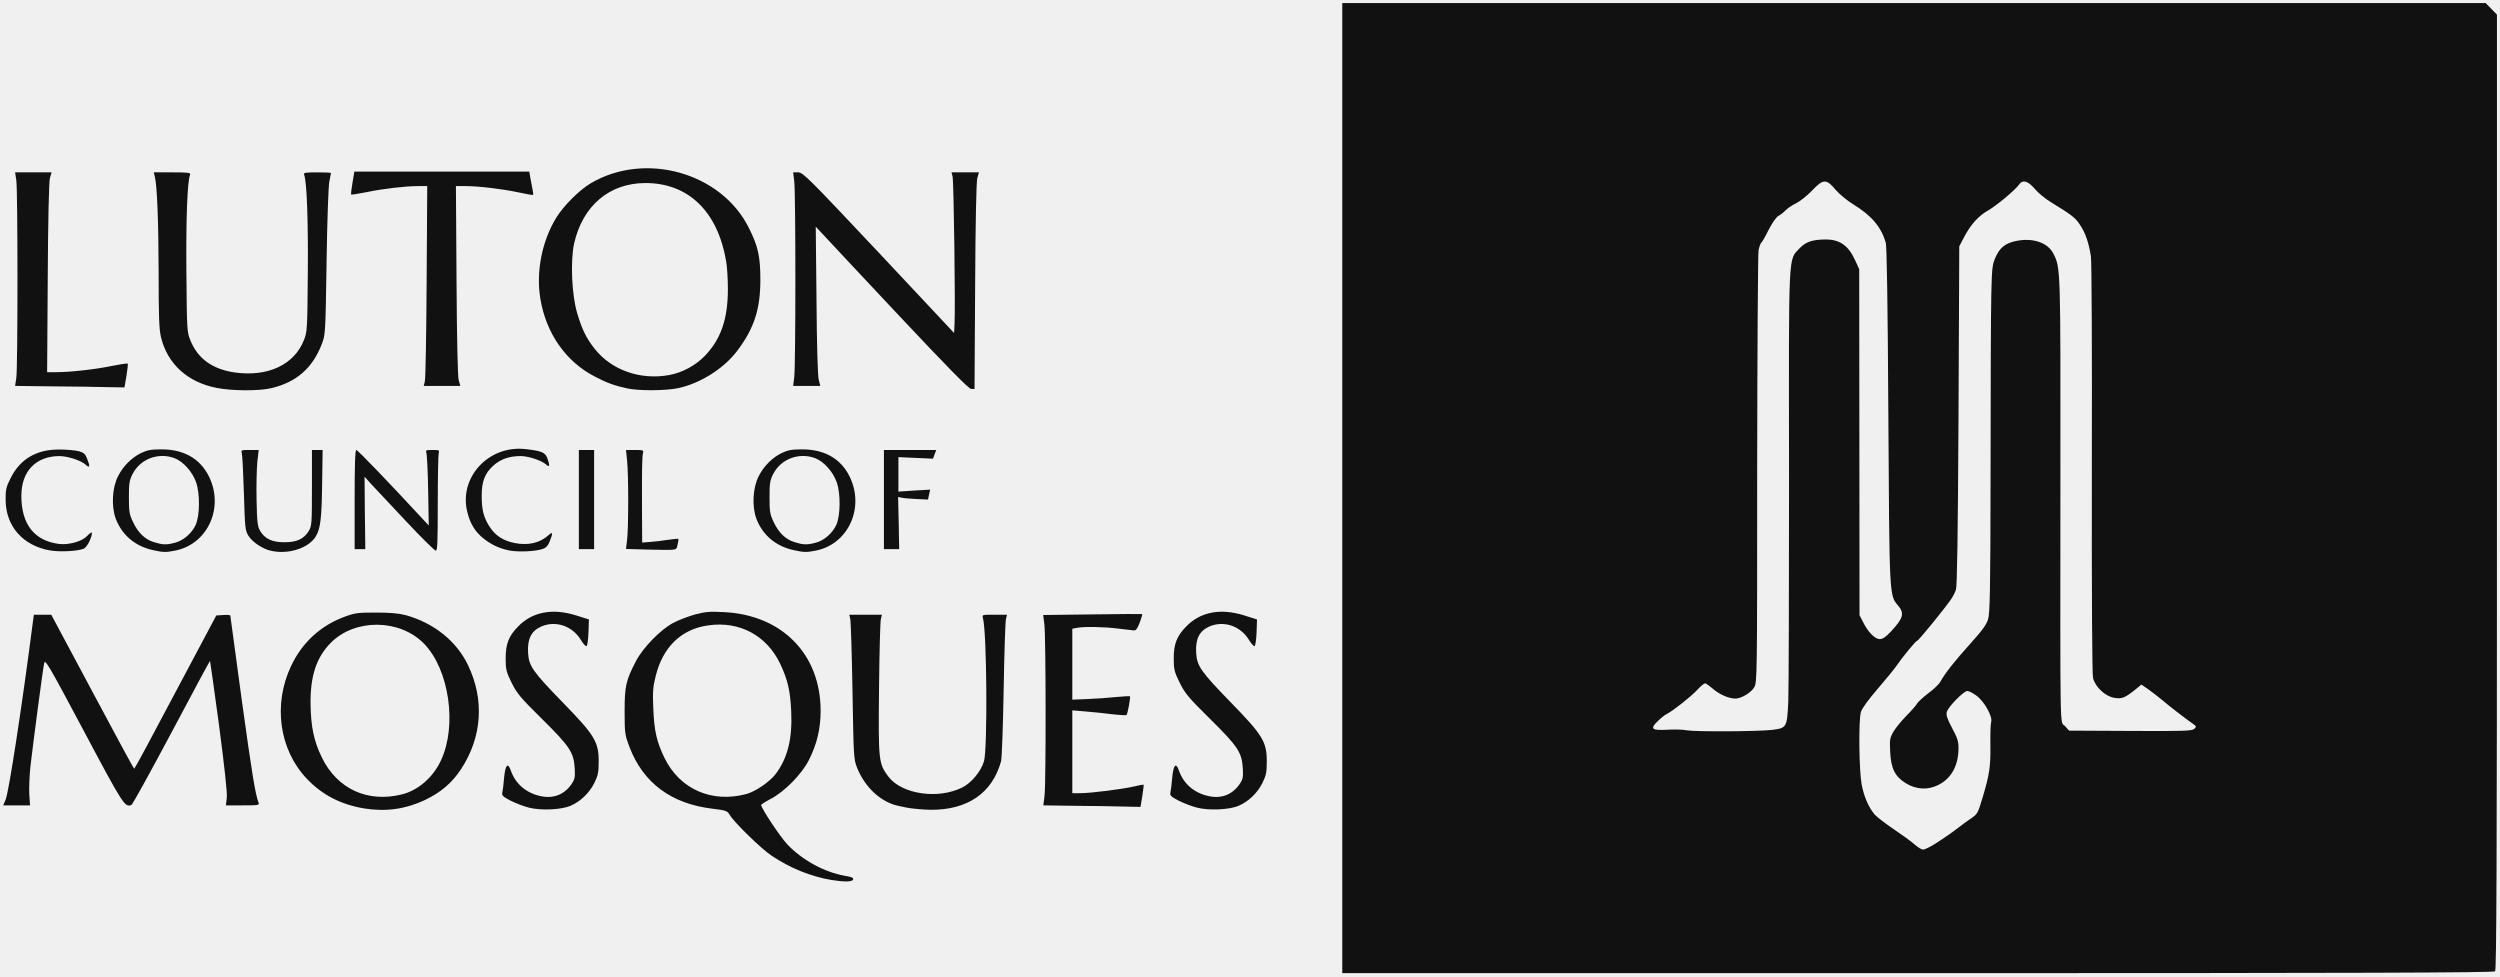
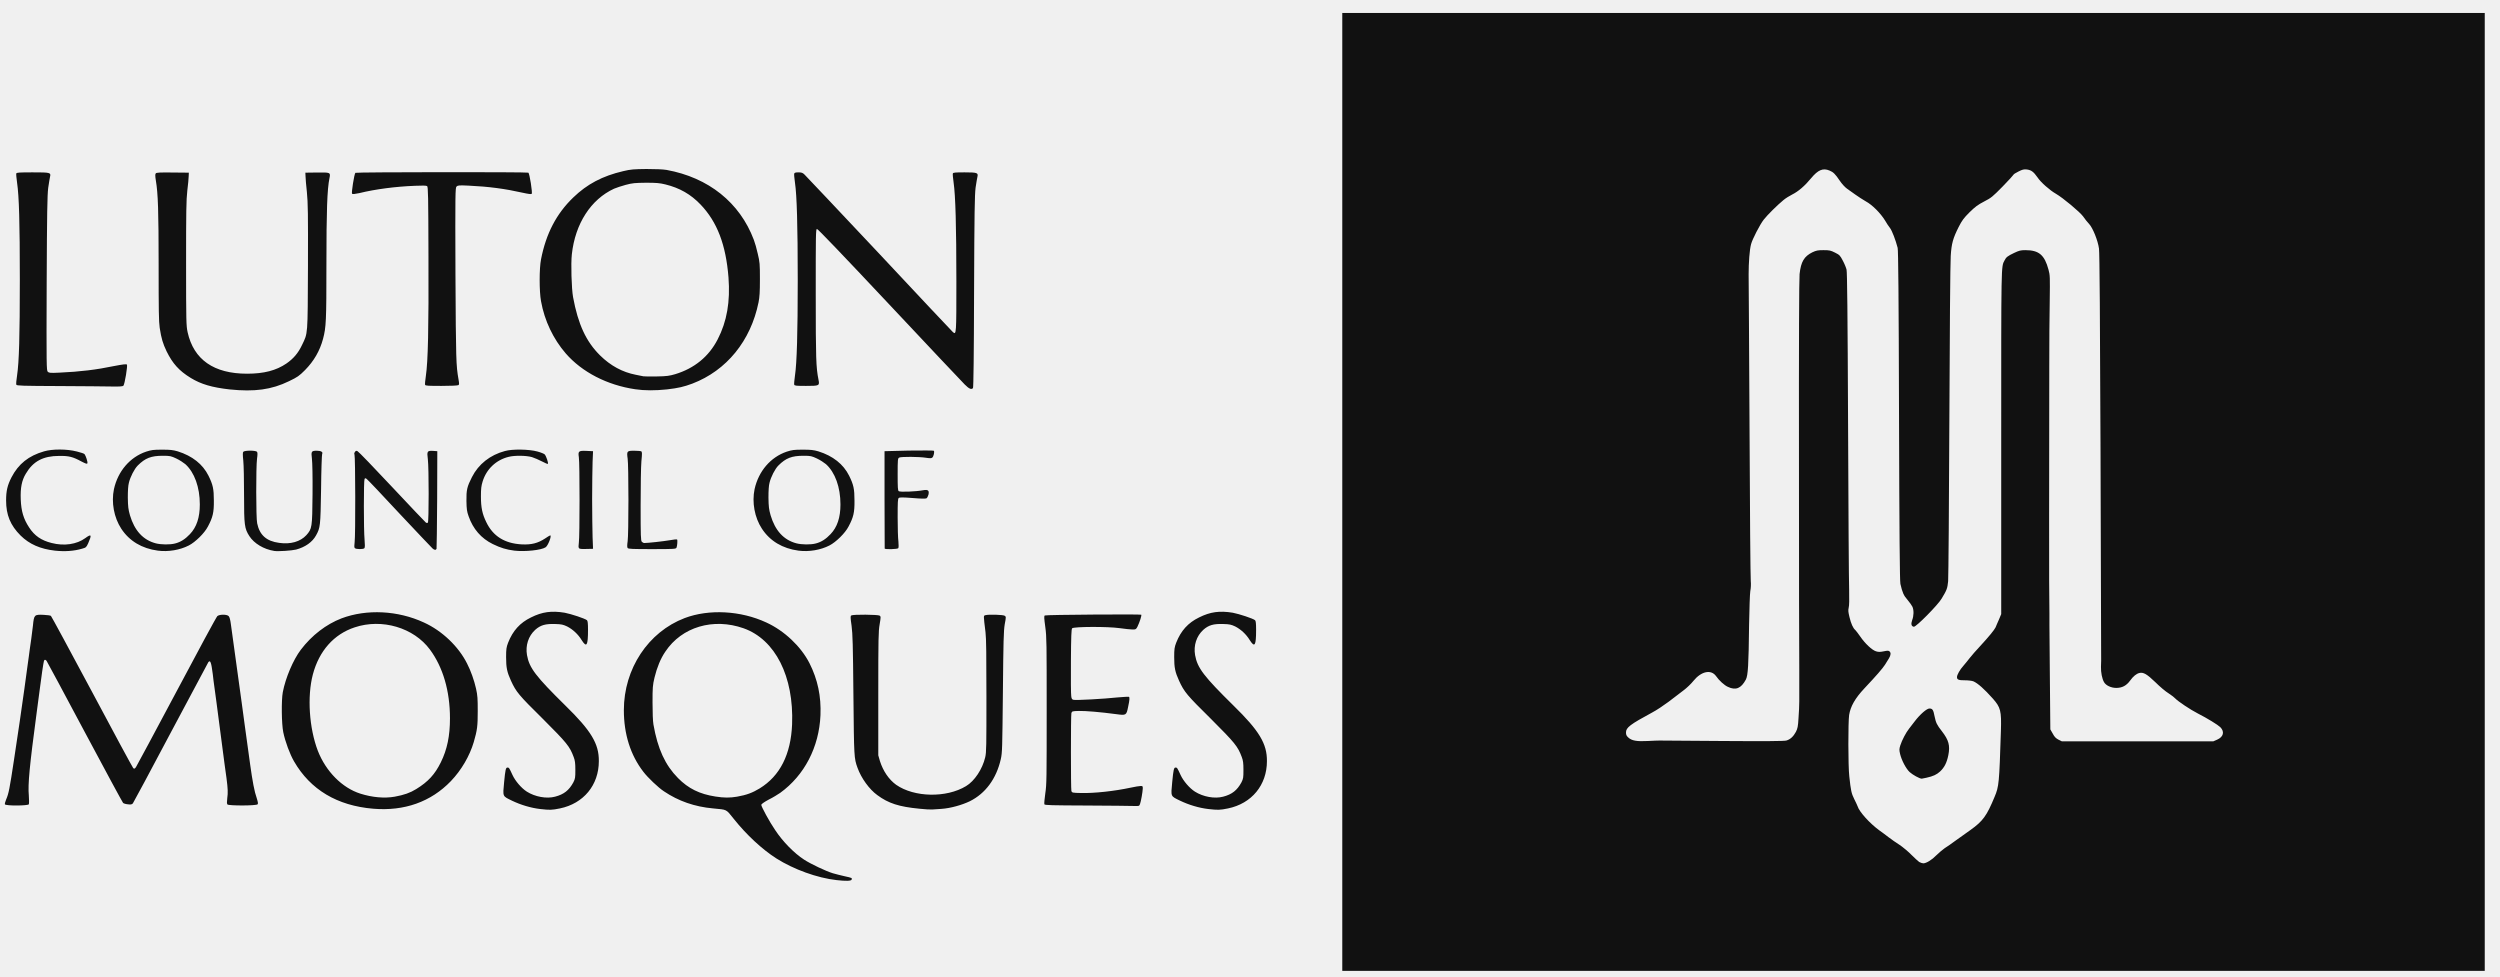
<svg xmlns="http://www.w3.org/2000/svg" viewBox="0 0 1639 640" width="1639" height="640">
-   <path fill="#111111" fill-rule="evenodd" d="M880.0 320.0L880.0 2.0L1254.8 2.0L1629.6 2.0L1633.3 5.8L1637.0 9.6L1637.0 322.6C1637.0 564.7 1636.7 635.9 1635.8 636.8C1634.9 637.7 1549.4 638.0 1257.3 638.0L880.0 638.0L880.0 320.0ZM545.0 576.9C531.5 574.6 518.1 569.2 505.7 560.9C499.0 556.4 481.4 539.2 478.5 534.4C476.9 531.6 476.2 531.3 467.2 530.2C440.1 527.0 421.7 513.3 412.7 489.8C409.7 481.8 409.5 480.9 409.5 466.5C409.5 449.8 410.3 446.2 416.9 433.5C421.5 424.6 433.2 412.6 441.5 408.3C444.9 406.5 451.2 404.1 455.5 402.9C462.3 401.1 465.2 400.8 474.5 401.3C512.7 403.1 538.0 428.9 538.0 466.0C538.0 477.7 535.6 487.8 530.4 498.1C525.8 507.4 514.3 519.1 505.2 523.8C501.8 525.6 499.0 527.4 499.0 527.7C499.0 529.8 511.2 548.2 516.1 553.5C525.8 563.8 540.4 571.8 554.0 574.2C558.4 574.9 559.7 575.5 559.3 576.6C558.7 578.2 553.6 578.3 545.0 576.9ZM1268.0 553.6C1274.9 549.2 1279.0 546.4 1284.3 542.3C1286.6 540.5 1290.2 537.9 1292.3 536.5C1296.4 533.7 1296.7 533.2 1299.9 522.5C1304.3 507.9 1305.1 502.1 1304.9 488.6C1304.8 481.4 1305.0 474.5 1305.4 473.3C1306.5 469.9 1301.0 459.9 1295.8 456.1C1293.5 454.4 1290.8 453.0 1289.8 453.0C1287.4 453.0 1277.2 463.4 1276.3 466.8C1275.8 468.9 1276.6 471.3 1279.8 477.3C1283.2 483.6 1284.0 486.0 1284.0 490.3C1284.0 501.8 1279.4 510.3 1270.8 514.6C1263.9 518.1 1256.3 517.7 1249.3 513.4C1242.3 509.0 1239.7 503.8 1239.2 492.8C1238.8 484.8 1239.0 483.7 1241.4 479.6C1242.8 477.2 1246.6 472.6 1249.8 469.3C1253.0 466.1 1256.2 462.5 1256.8 461.3C1257.4 460.2 1260.8 457.1 1264.2 454.5C1267.7 451.9 1271.2 448.6 1272.0 447.1C1275.3 441.2 1280.9 434.1 1291.2 422.6C1299.5 413.4 1302.4 409.5 1303.4 405.9C1304.6 402.1 1304.9 386.0 1305.0 318.8C1305.2 175.6 1305.2 176.4 1307.8 169.8C1310.7 162.6 1314.4 159.5 1321.7 158.0C1332.6 155.7 1342.4 159.0 1346.1 166.1C1351.0 175.7 1350.9 174.6 1350.8 313.5C1350.7 488.4 1350.4 472.3 1353.8 476.0L1356.5 479.0L1396.8 479.2C1432.3 479.4 1437.2 479.2 1438.6 477.8C1440.1 476.4 1440.0 476.1 1437.5 474.4C1432.1 470.6 1421.5 462.4 1417.6 459.0C1415.3 457.1 1411.3 454.0 1408.7 452.1L1403.9 448.8L1400.4 451.7C1393.0 457.6 1391.3 458.3 1386.2 457.5C1380.3 456.6 1373.7 450.5 1372.2 444.5C1371.6 441.9 1371.3 392.8 1371.4 307.0C1371.6 230.7 1371.3 171.1 1370.8 168.0C1369.3 158.8 1367.2 152.7 1363.7 147.5C1360.6 142.7 1358.5 141.1 1344.5 132.5C1340.9 130.3 1336.1 126.4 1333.9 123.7C1329.4 118.5 1326.1 117.6 1323.7 121.0C1321.3 124.5 1308.8 134.9 1303.5 137.9C1297.1 141.5 1292.0 147.2 1287.8 155.2L1284.5 161.5L1284.0 272.5C1283.6 351.6 1283.1 384.4 1282.3 386.7C1281.7 388.5 1280.1 391.5 1278.9 393.2C1274.2 399.9 1257.8 420.0 1257.0 420.0C1256.1 420.0 1247.1 430.9 1243.2 436.7C1242.0 438.5 1236.5 445.2 1231.0 451.6C1224.8 458.8 1220.7 464.5 1220.0 466.8C1218.4 472.6 1218.8 505.2 1220.5 514.3C1222.0 522.3 1225.2 529.6 1229.2 534.2C1230.5 535.6 1236.0 539.9 1241.5 543.6C1247.0 547.3 1253.2 551.8 1255.3 553.7C1257.3 555.5 1259.8 557.0 1260.8 557.0C1261.8 557.0 1265.0 555.4 1268.0 553.6ZM238.7 530.0C223.2 527.4 211.2 521.1 201.1 510.5C183.0 491.4 178.9 461.7 190.9 436.5C198.1 421.2 210.4 410.0 226.0 404.3C232.7 401.8 234.8 401.6 246.5 401.6C255.9 401.6 261.3 402.1 266.0 403.3C284.4 408.4 299.3 420.3 306.8 436.0C317.7 458.7 316.1 483.1 302.3 504.2C296.3 513.3 289.3 519.3 278.6 524.5C265.9 530.5 252.8 532.3 238.7 530.0ZM346.8 529.5C343.6 528.7 338.3 526.7 334.9 525.0C329.7 522.3 328.9 521.5 329.3 519.7C329.6 518.5 330.2 514.0 330.5 509.8C331.3 501.3 333.0 499.6 334.9 505.2C337.9 513.8 344.9 519.9 354.3 521.9C362.7 523.8 370.0 521.0 374.8 513.9C376.8 511.0 377.1 509.5 376.8 504.0C376.2 493.3 373.7 489.5 355.5 471.5C341.1 457.3 338.9 454.6 335.4 447.6C331.9 440.4 331.5 438.9 331.5 431.6C331.5 422.2 333.5 417.0 339.7 410.7C348.9 401.2 362.1 398.6 377.5 403.4L386.1 406.1L385.8 414.7C385.6 419.5 385.1 423.5 384.5 423.6C383.9 423.8 382.3 422.0 380.8 419.5C375.2 410.3 364.2 406.6 354.7 410.8C348.3 413.7 345.7 418.9 346.2 427.9C346.7 436.7 349.1 440.1 369.4 461.0C389.7 481.8 392.5 486.4 392.5 499.0C392.5 506.3 392.1 508.3 389.7 513.2C386.5 519.7 380.7 525.4 374.2 528.2C368.2 530.9 354.7 531.5 346.8 529.5ZM594.5 529.5C590.6 528.8 586.1 527.7 584.5 527.0C574.7 523.2 566.3 514.4 561.8 503.1C559.7 497.7 559.6 495.6 558.9 453.5C558.5 429.3 557.8 408.0 557.5 406.2L556.8 403.0L567.5 403.0L578.2 403.0L577.5 405.8C577.1 407.3 576.5 427.7 576.3 451.3C575.8 498.9 576.0 500.4 582.3 509.0C591.0 520.7 615.0 524.3 631.0 516.2C636.9 513.2 643.1 505.8 645.1 499.1C647.5 491.0 647.0 413.9 644.4 405.2C643.8 403.0 643.9 403.0 652.0 403.0L660.2 403.0L659.5 405.8C659.1 407.3 658.4 428.1 658.0 452.0C657.6 475.9 656.8 497.1 656.3 499.1C650.5 520.0 634.3 531.1 610.0 530.9C605.3 530.8 598.4 530.2 594.5 529.5ZM784.8 529.5C781.6 528.7 776.3 526.7 772.9 525.0C767.7 522.3 766.9 521.5 767.3 519.7C767.6 518.5 768.2 514.0 768.5 509.8C769.3 501.3 771.0 499.6 772.9 505.2C775.9 513.8 782.9 519.9 792.3 521.9C800.7 523.8 808.0 521.0 812.8 513.9C814.8 511.0 815.1 509.5 814.8 504.0C814.2 493.3 811.7 489.5 793.5 471.5C779.1 457.3 776.9 454.6 773.4 447.6C769.9 440.4 769.5 438.9 769.5 431.6C769.5 422.2 771.5 417.0 777.7 410.7C786.9 401.2 800.1 398.6 815.5 403.4L824.1 406.1L823.8 414.7C823.6 419.5 823.0 423.5 822.5 423.6C822.0 423.8 820.3 422.0 818.8 419.5C813.2 410.3 802.2 406.6 792.7 410.8C786.3 413.7 783.7 418.9 784.2 427.9C784.7 436.7 787.1 440.1 807.4 461.0C827.7 481.8 830.5 486.4 830.5 499.0C830.5 506.3 830.1 508.3 827.7 513.2C824.5 519.7 818.7 525.4 812.2 528.2C806.2 530.9 792.7 531.5 784.8 529.5ZM705.8 528.3L684.0 528.0L684.8 521.7C685.8 513.4 685.7 417.1 684.7 409.4L683.9 403.2L716.2 402.8C734.0 402.5 748.7 402.5 748.8 402.6C749.0 402.7 748.3 405.3 747.2 408.2C745.7 412.1 744.7 413.5 743.3 413.3C742.3 413.2 737.7 412.6 733.0 412.1C723.5 410.9 710.9 410.7 706.1 411.6L703.0 412.2L703.0 435.5L703.0 458.7L712.8 458.3C718.1 458.1 726.5 457.5 731.4 457.0C736.4 456.5 740.6 456.3 740.8 456.5C741.3 457.0 739.3 468.1 738.5 468.8C738.3 469.0 733.9 468.8 728.8 468.2C723.7 467.5 715.8 466.8 711.2 466.4L703.0 465.7L703.0 492.9L703.0 520.0L708.3 520.0C715.1 520.0 735.8 517.4 743.5 515.6C746.8 514.8 749.6 514.3 749.8 514.4C749.9 514.6 749.5 517.9 748.9 521.9L747.7 529.0L737.6 528.8C732.0 528.6 717.7 528.4 705.8 528.3ZM3.7 524.2C5.8 519.2 14.5 462.5 21.5 408.2L22.2 403.0L27.9 403.0L33.6 403.0L60.6 453.5C75.4 481.3 87.7 504.0 88.0 504.0C88.3 504.0 100.5 481.4 115.1 453.7L141.8 403.5L146.4 403.2C148.9 403.0 151.0 403.2 151.0 403.6C151.0 404.0 154.4 428.9 158.5 458.9C165.3 508.1 167.4 520.7 169.5 526.2C170.2 527.9 169.3 528.0 159.2 528.0L148.1 528.0L148.7 522.8C149.0 519.3 147.2 503.0 143.6 475.5C140.5 452.5 137.8 433.5 137.7 433.3C137.5 433.2 126.2 454.3 112.5 480.1C98.7 506.0 86.9 527.4 86.2 527.7C81.9 529.5 80.9 528.0 55.0 479.3C31.0 434.2 29.5 431.8 28.9 435.1C28.0 439.2 21.6 488.2 19.9 502.9C19.3 508.6 19.0 516.6 19.2 520.6L19.7 528.0L10.9 528.0L2.1 528.0L3.7 524.2ZM263.5 520.8C274.1 518.2 284.0 509.6 289.1 498.5C299.8 475.7 294.5 438.9 278.0 422.0C262.0 405.6 232.5 405.4 216.7 421.6C207.4 431.1 203.4 443.2 203.6 461.5C203.8 476.4 205.8 486.0 211.0 496.6C221.1 517.3 241.0 526.4 263.5 520.8ZM489.5 520.5C495.5 518.8 504.5 512.6 508.4 507.6C516.4 497.1 519.6 484.2 518.7 466.0C518.1 452.9 516.4 445.6 511.6 435.4C502.8 416.7 484.9 407.0 464.3 410.0C446.8 412.4 434.6 424.1 429.9 443.1C428.1 450.2 427.8 453.3 428.3 464.5C428.9 479.3 430.5 486.3 435.7 497.0C445.7 517.5 466.9 526.7 489.5 520.5ZM1161.9 478.5C1171.4 477.3 1171.6 476.9 1172.4 459.9C1172.7 452.0 1172.9 385.4 1172.9 312.0C1172.7 162.2 1172.3 170.9 1179.8 162.8C1183.9 158.5 1188.1 157.1 1196.8 157.0C1206.3 157.0 1211.8 160.9 1216.4 171.0L1218.9 176.5L1219.0 289.9L1219.1 403.3L1221.5 408.0C1224.8 414.5 1229.2 419.0 1232.4 419.0C1234.3 419.0 1236.4 417.6 1239.8 413.9C1247.9 405.2 1248.7 402.1 1244.3 396.9C1238.6 390.2 1238.7 391.3 1238.0 272.0C1237.6 199.5 1237.0 161.3 1236.3 159.0C1233.2 148.6 1226.9 141.3 1215.2 134.1C1211.2 131.7 1206.0 127.4 1203.4 124.4C1197.3 117.1 1195.4 117.2 1188.0 124.9C1185.0 128.1 1180.2 131.9 1177.5 133.3C1174.7 134.6 1171.6 136.8 1170.5 138.0C1169.4 139.2 1167.4 140.8 1166.0 141.5C1164.5 142.3 1162.0 145.9 1159.5 150.7C1157.4 155.0 1155.2 158.8 1154.7 159.1C1154.2 159.5 1153.4 161.7 1152.9 164.1C1152.5 166.5 1152.1 231.3 1152.0 308.0C1152.0 444.7 1152.0 447.6 1150.0 450.7C1147.9 454.2 1141.5 458.0 1137.7 458.0C1133.4 458.0 1126.9 455.1 1122.9 451.5C1120.7 449.6 1118.5 448.0 1117.8 448.0C1117.2 448.0 1114.8 450.0 1112.6 452.4C1108.5 456.8 1096.9 466.0 1092.7 468.1C1091.5 468.7 1088.8 470.8 1086.8 472.8C1081.5 477.9 1082.9 479.0 1093.3 478.4C1097.8 478.1 1103.5 478.3 1106.0 478.8C1111.3 479.8 1152.7 479.6 1161.9 478.5ZM33.0 360.9C15.2 357.9 3.8 345.1 3.7 327.9C3.6 321.2 4.0 319.3 6.9 313.6C13.1 301.0 23.8 294.6 39.0 294.7C43.7 294.7 49.3 295.2 51.6 295.8C55.1 296.8 55.9 297.6 57.3 301.2C59.2 306.0 58.8 307.1 56.1 304.6C53.0 301.8 44.3 299.0 38.7 299.0C23.4 299.2 14.0 309.0 14.0 325.1C14.0 343.7 22.5 354.5 38.6 356.6C45.1 357.4 53.7 355.0 57.0 351.5C60.5 347.8 61.2 348.4 59.1 353.8C58.0 356.6 56.3 359.0 54.9 359.7C51.5 361.3 39.5 362.0 33.0 360.9ZM100.0 360.6C88.5 358.0 80.0 350.8 75.9 340.1C72.9 332.1 73.5 319.7 77.4 312.2C80.8 305.5 86.2 300.1 92.5 297.0C96.5 295.1 99.2 294.6 105.5 294.6C120.4 294.5 131.2 300.6 137.0 312.4C147.0 332.7 136.3 356.5 115.2 360.9C108.8 362.2 107.1 362.2 100.0 360.6ZM177.3 361.0C172.0 359.8 165.4 355.3 162.9 351.3C160.7 347.7 160.6 346.2 159.9 323.3C159.5 310.0 158.9 298.2 158.5 297.0C157.9 295.1 158.3 295.0 163.7 295.0L169.6 295.0L168.7 302.8C168.3 307.0 168.0 318.2 168.2 327.5C168.5 342.4 168.8 344.9 170.5 348.0C173.7 353.3 178.3 355.5 186.5 355.5C194.7 355.5 199.3 353.3 202.5 348.0C204.4 344.7 204.5 342.9 204.5 319.8L204.5 295.0L208.0 295.0L211.5 295.0L211.2 316.7C210.9 339.9 210.1 346.7 207.0 351.7C202.3 359.5 188.7 363.8 177.3 361.0ZM334.5 361.0C327.9 359.8 322.4 357.3 317.2 353.2C311.6 348.8 308.3 343.5 306.4 335.8C300.6 313.2 320.2 291.8 344.3 294.4C355.1 295.6 357.4 296.6 358.8 300.3C360.6 305.3 360.4 306.7 358.1 304.6C355.2 301.9 346.4 299.0 341.4 299.0C334.0 299.0 328.4 300.9 323.6 305.1C317.9 310.2 315.8 315.5 315.8 325.0C315.8 334.1 317.0 339.1 320.9 345.2C324.7 351.1 329.8 354.5 337.4 356.0C346.3 357.8 354.0 356.0 359.8 350.7C362.4 348.3 362.6 349.5 360.4 354.9C359.3 357.7 358.0 359.2 355.7 359.9C351.3 361.5 340.3 362.0 334.5 361.0ZM520.0 360.6C508.5 358.0 500.0 350.8 495.9 340.1C492.9 332.1 493.5 319.7 497.4 312.2C500.8 305.5 506.2 300.1 512.5 297.0C516.5 295.1 519.2 294.6 525.5 294.6C540.4 294.5 551.2 300.6 557.0 312.4C567.0 332.7 556.3 356.5 535.2 360.9C528.8 362.2 527.1 362.2 520.0 360.6ZM265.9 341.4C255.8 330.7 245.6 319.7 243.2 317.2L239.0 312.5L239.2 336.3L239.5 360.0L236.0 360.0L232.5 360.0L232.5 327.5C232.5 304.9 232.8 295.0 233.6 295.0C234.5 295.0 255.0 316.3 276.8 339.9L281.1 344.5L280.7 321.5C280.5 308.9 279.9 297.7 279.5 296.8C278.9 295.2 279.4 295.0 283.5 295.0C287.9 295.0 288.2 295.1 287.6 297.2C287.3 298.5 287.0 313.3 287.0 330.2C287.0 355.3 286.8 361.0 285.7 361.0C284.9 361.0 276.0 352.2 265.9 341.4ZM424.5 360.3L410.4 359.9L411.1 354.2C412.1 346.6 412.1 310.2 411.1 301.8L410.4 295.0L416.3 295.0C421.4 295.0 422.1 295.2 421.6 296.8C420.9 299.1 420.8 308.4 420.9 334.1L421.0 355.7L426.2 355.3C429.1 355.1 434.4 354.5 437.9 353.9C441.4 353.4 444.4 353.1 444.7 353.3C444.9 353.6 444.7 355.3 444.2 357.1C443.3 361.0 444.8 360.7 424.5 360.3ZM379.5 327.5L379.5 295.0L384.5 295.0L389.5 295.0L389.5 327.5L389.5 360.0L384.5 360.0L379.5 360.0L379.5 327.5ZM579.5 327.5L579.5 295.0L596.7 295.0L613.8 295.0L612.7 297.9L611.7 300.7L600.3 300.2L589.0 299.7L589.0 311.0L589.0 322.3L599.4 321.6L609.8 321.0L609.1 324.2L608.4 327.5L601.5 327.2C597.6 327.0 593.2 326.7 591.7 326.4L588.8 325.8L589.2 342.9L589.5 360.0L584.5 360.0L579.5 360.0L579.5 327.5ZM114.4 355.9C120.2 354.5 125.7 349.7 128.3 344.1C131.0 338.0 131.2 323.8 128.6 316.3C126.3 309.5 120.2 302.6 114.5 300.4C103.9 296.4 92.1 300.8 87.0 310.6C84.8 314.9 84.5 316.8 84.5 326.0C84.5 335.2 84.8 337.2 87.1 342.0C90.4 349.2 95.0 353.6 100.8 355.4C106.6 357.2 109.0 357.3 114.4 355.9ZM534.4 355.9C540.2 354.5 545.7 349.7 548.3 344.1C551.0 338.0 551.2 323.8 548.6 316.3C546.3 309.5 540.2 302.6 534.5 300.4C523.9 296.4 512.1 300.8 507.0 310.6C504.8 314.9 504.5 316.8 504.5 326.0C504.5 335.2 504.8 337.2 507.1 342.0C510.4 349.2 515.0 353.6 520.8 355.4C526.6 357.2 529.0 357.3 534.4 355.9ZM142.0 254.3C122.9 250.6 109.7 238.5 105.5 220.9C104.3 215.8 104.0 207.0 104.0 178.5C103.9 144.4 103.0 121.9 101.5 115.8L100.8 113.0L113.0 113.0C123.7 113.0 125.1 113.2 124.6 114.6C122.8 119.3 121.9 143.3 122.2 178.5C122.5 216.3 122.6 217.7 124.8 223.1C129.6 235.1 139.3 242.1 154.0 244.2C175.5 247.2 192.8 239.2 199.2 223.1C201.4 217.7 201.5 216.2 201.8 179.5C202.1 145.2 201.2 119.2 199.4 114.6C198.9 113.2 199.9 113.0 207.9 113.0C212.9 113.0 217.0 113.2 217.0 113.4C217.0 113.6 216.5 116.2 215.9 119.1C215.3 122.2 214.5 144.5 214.1 172.0C213.4 218.5 213.3 219.6 211.0 225.5C204.9 241.4 194.3 250.6 177.8 254.5C169.8 256.4 151.9 256.3 142.0 254.3ZM411.0 254.6C402.5 252.7 398.1 251.1 390.0 246.9C371.0 237.1 358.1 218.7 354.3 196.1C351.3 178.5 355.2 158.2 364.7 142.7C369.4 135.0 379.8 124.6 387.2 120.2C422.9 99.1 472.8 113.1 490.9 149.3C497.0 161.4 498.5 168.2 498.5 183.5C498.5 202.7 494.4 215.3 483.4 229.9C474.6 241.6 459.1 251.4 444.5 254.5C436.2 256.2 418.7 256.3 411.0 254.6ZM589.0 206.5C564.0 179.8 541.5 155.9 539.2 153.3L534.8 148.6L535.3 197.1C535.5 225.9 536.1 247.0 536.8 249.2L537.8 253.0L528.9 253.0L520.0 253.0L520.7 247.2C521.7 239.8 521.7 126.2 520.7 118.8L520.0 113.0L523.3 113.0C526.4 113.0 530.0 116.6 576.1 165.6L625.5 218.3L625.8 212.4C626.4 201.6 625.3 118.5 624.5 115.7L623.8 113.0L632.8 113.0L641.8 113.0L640.7 116.8C640.1 119.1 639.5 144.7 639.3 187.8L638.9 255.0L636.7 255.0C635.1 254.9 621.7 241.3 589.0 206.5ZM34.2 253.3L9.9 253.0L10.7 247.7C11.7 240.9 11.7 125.1 10.7 118.2L9.9 113.0L21.9 113.0L33.8 113.0L32.7 116.8C32.1 119.1 31.5 143.7 31.3 182.2L30.9 244.0L36.8 244.0C45.8 244.0 62.3 242.2 73.4 239.9C78.8 238.8 83.5 238.1 83.7 238.4C84.0 238.6 83.6 242.2 82.9 246.4L81.6 254.0L70.1 253.8C63.7 253.6 47.6 253.4 34.2 253.3ZM278.5 250.2C279.0 248.7 279.5 219.3 279.7 184.8L280.1 122.0L274.3 122.0C265.7 122.0 251.1 123.7 240.2 126.0C234.9 127.0 230.4 127.8 230.2 127.5C230.0 127.3 230.4 123.9 231.1 119.8L232.3 112.5L289.7 112.5L347.0 112.5L347.6 116.0C347.9 117.9 348.6 121.3 349.0 123.5C349.5 125.7 349.7 127.6 349.5 127.8C349.3 128.0 345.0 127.2 339.8 126.1C329.0 123.8 313.7 122.0 305.0 122.0L298.9 122.0L299.3 183.8C299.5 222.3 300.1 246.9 300.7 249.2L301.8 253.0L289.8 253.0L277.8 253.0L278.5 250.2ZM438.6 245.9C447.4 244.3 456.1 239.6 462.3 233.1C472.7 222.2 477.2 209.0 477.2 189.6C477.2 182.9 476.7 174.5 476.0 170.9C470.4 138.5 451.2 120.0 423.2 120.0C399.5 120.0 382.0 134.9 376.4 159.6C373.9 171.1 374.8 193.3 378.4 205.3C381.5 215.9 384.5 221.9 389.8 228.6C400.9 242.7 419.8 249.3 438.6 245.9Z" />
+   <defs>
+     <mask id="mk" maskUnits="userSpaceOnUse" x="0" y="0" width="1639" height="640">
+       <path fill="#ffffff" fill-rule="evenodd" d="M548.5 577.0C535.8 575.6 520.4 570.0 509.0 562.8C499.6 556.8 489.3 547.2 481.1 536.9C475.8 530.3 476.9 530.9 467.5 530.0C455.4 528.9 444.8 525.2 435.3 518.8C431.6 516.4 424.6 509.7 421.8 506.0C413.3 495.0 409.0 481.2 409.0 465.6C409.0 438.4 425.0 414.3 448.9 405.2C464.8 399.2 485.6 400.3 502.4 408.1C514.2 413.5 525.1 423.8 530.7 434.8C536.1 445.5 538.4 456.5 537.9 468.9C537.0 489.8 527.4 508.3 511.5 519.8C510.0 520.8 506.7 522.9 504.0 524.2C501.2 525.7 499.2 527.1 499.1 527.6C498.9 528.5 504.6 539.0 508.2 544.2C513.3 551.9 520.6 559.3 527.2 563.6C531.5 566.4 541.6 571.2 546.0 572.5C548.1 573.1 551.6 574.0 553.9 574.5C558.5 575.5 558.8 575.6 558.3 576.7C558.0 577.6 554.6 577.7 548.5 577.0ZM244.7 530.2C221.0 528.2 203.5 517.7 192.8 499.2C190.1 494.6 187.0 486.3 185.7 480.0C184.6 474.7 184.4 459.1 185.4 453.8C187.2 444.4 192.2 432.6 197.2 426.0C204.4 416.5 213.8 409.3 223.9 405.4C240.4 399.2 260.8 400.2 277.9 408.1C289.8 413.5 300.6 423.8 306.2 435.0C308.6 439.6 310.9 446.1 312.1 451.5C313.1 456.0 313.2 458.1 313.2 466.2C313.2 476.0 312.9 478.6 310.6 486.5C307.9 495.6 302.5 504.9 295.6 512.1C282.5 525.7 265.1 531.9 244.7 530.2ZM354.2 530.4C348.1 529.7 341.4 527.7 335.6 524.9C329.3 521.8 329.6 522.5 330.5 512.8C331.3 504.5 331.6 503.2 332.7 503.2C333.7 503.2 333.8 503.3 336.0 508.1C337.8 512.0 341.8 516.7 345.4 519.0C350.8 522.4 358.3 523.8 363.9 522.3C369.7 520.8 373.1 518.1 375.9 512.9C377.1 510.5 377.2 509.8 377.2 504.8C377.2 500.4 377.0 498.6 376.1 496.3C373.5 489.3 371.7 487.1 355.8 471.2C340.1 455.7 338.4 453.7 335.0 446.3C332.4 440.6 331.8 437.7 331.8 430.8C331.8 425.5 332.0 424.3 333.1 421.4C336.2 413.5 340.9 408.3 348.1 404.8C355.5 401.1 361.6 400.3 370.2 401.7C374.4 402.5 383.5 405.5 384.8 406.6C385.3 407.0 385.5 408.7 385.5 412.9C385.5 423.4 384.6 424.8 381.3 419.6C379.0 415.8 375.5 412.6 371.8 410.7C369.2 409.5 368.1 409.2 363.9 409.1C357.6 408.9 354.4 409.8 350.9 412.9C346.4 417.0 344.4 423.2 345.5 429.5C347.0 437.9 351.2 443.4 370.6 462.5C387.6 479.1 392.7 487.6 392.6 499.0C392.6 514.7 382.6 526.8 367.1 530.0C361.7 531.1 360.5 531.1 354.2 530.4ZM602.8 530.2C589.4 528.9 582.5 526.7 575.2 521.3C569.9 517.5 564.6 510.1 562.2 503.4C559.9 497.0 559.9 496.7 559.5 455.8C559.2 422.1 559.0 415.9 558.3 410.3C557.5 404.9 557.5 403.8 558.1 403.5C559.2 402.7 575.7 402.9 576.7 403.6C577.5 404.2 577.5 404.5 576.7 409.3C575.9 413.8 575.8 418.2 575.8 454.8L575.8 495.2L576.9 499.0C579.0 505.6 582.8 511.1 587.5 514.5C599.4 522.8 620.4 523.2 633.3 515.4C638.9 512.1 644.1 504.2 645.9 496.5C646.7 493.1 646.7 489.2 646.7 456.5C646.7 429.8 646.6 418.7 646.1 414.5C644.7 403.0 644.7 403.7 646.1 403.3C648.3 402.7 657.8 403.0 658.7 403.7C659.6 404.3 659.6 404.5 658.7 409.3C658.0 413.5 657.8 419.9 657.5 453.8C657.1 490.8 657.1 493.5 656.1 497.8C653.2 510.5 646.1 520.2 635.8 525.3C630.6 527.8 623.1 529.9 617.2 530.3C615.0 530.4 612.4 530.6 611.2 530.7C610.1 530.8 606.3 530.6 602.8 530.2ZM792.2 530.4C786.1 529.7 779.4 527.7 773.6 524.9C767.3 521.8 767.6 522.5 768.5 512.8C769.3 504.5 769.6 503.2 770.7 503.2C771.7 503.2 771.8 503.3 774.0 508.1C775.8 512.0 779.8 516.7 783.4 519.0C788.8 522.4 796.3 523.8 801.9 522.3C807.7 520.8 811.1 518.1 813.9 512.9C815.1 510.5 815.2 509.8 815.2 504.8C815.2 500.4 815.0 498.6 814.1 496.3C811.5 489.3 809.7 487.1 793.8 471.2C778.1 455.7 776.4 453.7 773.0 446.3C770.4 440.6 769.8 437.7 769.8 430.8C769.8 425.5 770.0 424.3 771.1 421.4C774.2 413.5 778.9 408.3 786.1 404.8C793.5 401.1 799.6 400.3 808.2 401.7C812.4 402.5 821.5 405.5 822.8 406.6C823.3 407.0 823.5 408.7 823.5 412.9C823.5 423.4 822.6 424.8 819.3 419.6C817.0 415.8 813.5 412.6 809.8 410.7C807.2 409.5 806.1 409.2 801.9 409.1C795.6 408.9 792.4 409.8 788.9 412.9C784.4 417.0 782.4 423.2 783.5 429.5C785.0 437.9 789.2 443.4 808.6 462.5C825.6 479.1 830.7 487.6 830.6 499.0C830.6 514.7 820.6 526.8 805.1 530.0C799.7 531.1 798.5 531.1 792.2 530.4ZM712.4 528.1C689.0 528.0 684.9 527.9 684.7 527.3C684.5 526.9 684.8 523.7 685.3 520.1C686.2 514.3 686.2 509.7 686.2 466.0C686.2 421.7 686.2 417.7 685.3 411.1C684.5 405.2 684.4 403.8 685.0 403.5C685.8 403.0 747.6 402.6 748.2 403.0C748.6 403.4 747.2 407.8 745.7 410.9C744.8 412.6 744.6 412.7 742.5 412.7C741.3 412.7 737.4 412.3 733.9 411.8C726.1 410.7 704.0 410.8 702.9 411.9C702.4 412.4 702.2 417.1 702.1 433.4C702.0 444.9 702.1 455.2 702.3 456.4C702.5 458.1 702.8 458.6 703.8 458.8C705.3 459.2 723.8 458.2 733.0 457.2C736.7 456.9 739.9 456.7 740.1 456.8C740.7 457.2 740.6 458.8 739.6 463.4C738.5 469.0 738.3 469.1 731.8 468.2C721.3 466.8 711.6 466.0 707.3 466.1C703.0 466.2 702.8 466.3 702.4 467.5C702.0 469.1 702.0 516.9 702.4 518.5C702.8 519.7 702.9 519.8 709.0 519.9C717.3 520.1 730.5 518.7 741.2 516.4C744.0 515.8 746.9 515.3 747.8 515.3C749.2 515.3 749.2 515.4 749.2 517.0C749.1 519.4 748.0 525.5 747.4 527.1C746.9 528.5 746.8 528.5 743.3 528.4C741.4 528.3 727.4 528.2 712.4 528.1ZM3.2 527.3C3.1 527.0 3.4 525.6 4.0 524.2C5.7 520.3 6.3 517.2 9.2 498.0C12.2 478.2 13.9 466.6 16.0 451.5C16.6 447.2 17.5 440.6 18.0 436.8C18.6 432.9 19.2 427.9 19.5 425.8C19.8 423.6 20.3 420.4 20.5 418.8C20.7 417.1 21.2 413.2 21.6 410.1C22.3 403.0 22.5 402.8 28.7 403.1C31.0 403.2 33.2 403.5 33.4 403.8C33.7 404.0 45.8 426.4 60.3 453.5C74.7 480.6 86.9 503.1 87.3 503.5C88.0 504.2 88.2 504.1 89.1 503.0C89.6 502.2 101.6 479.9 115.8 453.2C129.9 426.6 141.9 404.4 142.5 403.9C144.0 402.7 148.7 402.7 149.9 403.9C150.5 404.5 151.0 406.3 151.4 409.5C151.8 412.1 152.2 415.7 152.5 417.5C152.8 419.3 153.7 425.8 154.5 432.0C155.3 438.2 156.2 444.7 156.5 446.5C156.8 448.3 157.7 454.8 158.5 461.0C159.3 467.2 160.2 473.8 160.5 475.8C161.5 483.0 163.0 493.5 164.0 501.2C165.5 512.0 166.8 519.1 168.3 523.2C169.1 525.8 169.3 526.9 168.9 527.3C168.1 528.3 149.9 528.3 149.1 527.4C148.7 526.9 148.7 525.7 149.0 523.2C149.5 519.8 149.4 517.1 148.5 510.2C148.2 508.3 146.6 496.5 145.0 484.0C141.9 460.4 141.3 455.5 140.5 450.0C140.2 448.2 139.8 444.6 139.5 442.0C138.5 434.2 137.9 432.5 136.6 434.1C136.4 434.5 125.3 455.2 112.0 480.2C98.7 505.3 87.5 526.2 87.1 526.7C86.4 527.4 85.8 527.6 83.8 527.3C82.4 527.2 81.0 526.7 80.7 526.4C80.3 526.0 69.0 505.1 55.5 479.8C42.1 454.6 30.8 433.6 30.5 433.2C29.7 432.3 29.1 432.3 28.8 433.4C28.5 434.2 27.0 444.3 26.0 452.4C25.5 456.1 24.9 460.8 24.0 467.5C19.4 502.0 18.2 514.2 18.9 521.6C19.1 524.3 19.1 526.8 18.9 527.3C18.3 528.3 3.6 528.4 3.2 527.3ZM258.8 522.3C264.8 521.2 268.9 519.8 272.9 517.3C280.7 512.5 285.1 507.7 289.0 499.8C293.2 491.3 295.0 482.4 295.0 470.9C295.0 453.0 290.4 437.4 281.9 425.9C271.3 411.5 250.4 405.3 232.5 411.3C218.9 415.8 209.2 426.7 205.1 442.2C201.3 456.7 202.7 477.4 208.4 492.3C213.7 505.8 224.3 516.5 236.2 520.3C244.1 522.8 252.0 523.5 258.8 522.3ZM483.2 522.3C489.5 521.2 493.4 519.7 498.0 516.9C511.4 508.7 518.5 494.6 519.3 474.8C520.5 443.5 508.3 419.3 487.5 411.9C467.6 404.9 447.0 411.0 436.2 427.2C433.1 431.7 430.7 437.6 429.1 444.2C427.9 449.3 427.8 450.7 427.8 460.5C427.8 467.2 428.0 472.7 428.4 475.0C431.2 491.0 436.1 501.6 444.5 510.1C451.3 517.0 458.7 520.6 469.0 522.2C474.7 523.1 478.5 523.1 483.2 522.3ZM36.0 361.0C26.4 359.9 19.3 356.8 13.5 351.1C6.8 344.4 4.0 337.6 4.0 328.1C4.0 321.8 4.9 318.1 7.5 313.0C12.1 304.1 18.8 298.8 28.9 295.9C34.4 294.3 43.8 294.3 50.4 296.0C52.9 296.6 55.2 297.4 55.4 297.7C56.3 298.8 57.6 303.0 57.3 303.7C57.1 304.3 56.4 304.1 53.3 302.5C47.8 299.5 45.1 298.8 38.8 298.9C28.3 298.9 21.7 302.4 16.9 310.6C14.3 314.9 13.3 319.8 13.6 327.4C13.9 335.1 15.4 340.2 19.1 345.8C22.6 351.2 27.0 354.3 33.9 356.0C42.0 358.1 50.3 356.9 55.9 352.8C60.0 349.8 60.3 350.5 57.8 356.2C56.6 358.8 56.4 359.0 53.9 359.7C48.5 361.3 42.5 361.7 36.0 361.0ZM103.5 361.0C93.0 359.6 84.8 354.7 79.5 346.6C74.7 339.3 72.9 329.3 74.7 320.7C77.3 308.9 85.2 299.7 95.8 296.1C99.3 295.0 100.5 294.8 106.2 294.8C111.6 294.8 113.4 295.0 116.5 295.9C126.1 298.9 132.9 304.3 136.7 311.9C139.6 317.8 140.2 320.5 140.2 328.2C140.3 336.0 139.5 339.2 136.3 345.2C134.1 349.5 128.1 355.4 123.8 357.6C118.0 360.6 110.3 361.9 103.5 361.0ZM179.8 361.2C172.9 360.1 166.6 356.3 163.5 351.5C160.3 346.5 160.0 344.4 160.0 324.7C160.0 315.0 159.8 304.8 159.5 302.0C159.1 298.2 159.1 296.7 159.5 296.2C160.4 295.2 167.6 295.2 168.5 296.2C168.9 296.8 168.9 297.9 168.5 300.8C167.8 306.0 167.8 339.7 168.6 343.1C170.2 350.8 174.7 354.8 183.0 355.9C190.5 357.0 196.9 355.1 200.8 350.9C204.6 346.6 204.7 346.0 204.9 324.0C205.0 312.3 204.8 303.2 204.5 300.8C203.9 295.9 204.1 295.5 207.8 295.5C210.5 295.5 211.9 296.4 211.2 297.6C211.0 297.9 210.6 308.4 210.5 320.7C210.1 345.1 210.0 345.9 207.2 351.0C204.8 355.4 200.1 358.7 194.1 360.3C191.2 361.0 182.4 361.6 179.8 361.2ZM337.2 361.0C331.9 360.3 328.2 359.2 323.1 356.7C315.5 353.0 310.1 346.8 307.2 338.4C306.1 335.3 305.9 333.8 305.8 328.5C305.7 321.2 306.2 319.1 309.4 312.8C313.7 304.3 321.3 298.3 331.0 295.7C335.9 294.3 346.9 294.5 352.3 296.0C354.6 296.6 356.7 297.5 357.1 297.9C358.1 299.0 359.6 303.5 359.2 304.1C359.1 304.3 357.3 303.6 355.3 302.5C353.4 301.5 350.4 300.2 348.8 299.7C345.1 298.6 337.4 298.5 333.5 299.5C325.3 301.5 318.9 307.5 316.4 315.7C315.5 318.6 315.3 320.4 315.3 325.5C315.3 332.8 316.2 337.0 318.8 342.3C323.2 351.5 330.8 356.3 342.1 356.9C348.5 357.2 352.7 356.1 357.4 353.0C359.0 351.9 360.5 351.0 360.7 351.0C361.9 351.0 359.3 357.8 357.7 358.8C354.9 360.7 344.1 361.8 337.2 361.0ZM523.5 361.0C513.0 359.6 504.8 354.7 499.5 346.6C494.7 339.3 492.9 329.3 494.7 320.7C497.3 308.9 505.2 299.7 515.8 296.1C519.3 295.0 520.5 294.8 526.2 294.8C531.6 294.8 533.4 295.0 536.5 295.9C546.1 298.9 552.9 304.3 556.7 311.9C559.6 317.8 560.2 320.5 560.2 328.2C560.3 336.0 559.5 339.2 556.3 345.2C554.1 349.5 548.1 355.4 543.8 357.6C538.0 360.6 530.3 361.9 523.5 361.0ZM283.6 359.6C283.1 359.1 273.3 348.9 262.0 336.8C250.7 324.6 241.0 314.4 240.4 314.0C239.6 313.4 239.4 313.4 239.0 314.0C238.4 315.0 238.4 347.2 239.0 353.7C239.3 357.1 239.3 358.9 238.9 359.4C238.2 360.2 233.3 360.2 232.6 359.3C232.2 358.9 232.2 357.7 232.5 355.4C233.1 351.7 233.0 299.2 232.4 298.0C232.1 297.5 232.3 296.8 232.7 296.3C233.2 295.5 233.6 295.4 234.4 295.8C235.0 296.0 245.2 306.6 257.0 319.2C268.9 331.9 278.9 342.4 279.3 342.7C279.7 342.9 280.2 342.9 280.5 342.7C281.2 342.3 281.2 306.5 280.5 301.1C279.8 295.8 280.1 295.4 283.9 295.6L286.7 295.8L286.6 327.4C286.5 344.9 286.3 359.4 286.2 359.8C285.8 360.7 284.8 360.7 283.6 359.6ZM379.6 359.4C379.2 358.9 379.2 357.8 379.5 355.7C380.1 352.1 380.1 303.3 379.5 299.8C378.9 295.8 379.3 295.4 384.4 295.6L388.8 295.8L388.5 302.8C388.4 306.6 388.2 317.6 388.2 327.2C388.2 336.9 388.4 348.1 388.5 352.2L388.8 359.8L384.5 359.9C381.3 360.0 380.0 359.9 379.6 359.4ZM411.5 359.3C411.1 358.7 411.1 357.6 411.5 354.7C411.8 352.5 412.0 341.4 412.0 327.8C412.0 314.1 411.8 303.0 411.5 300.8C410.8 295.7 411.0 295.5 415.9 295.5C418.0 295.5 420.1 295.7 420.4 295.9C421.0 296.3 421.0 297.4 420.5 302.4C420.2 305.7 420.0 318.7 420.0 331.4C420.0 351.7 420.1 354.5 420.8 355.2C421.2 355.6 421.9 356.0 422.4 356.0C424.8 356.0 434.8 354.9 438.9 354.2C441.5 353.7 443.7 353.5 443.9 353.7C444.3 354.2 444.0 358.0 443.5 359.1C443.0 359.9 442.0 360.0 427.5 360.0C414.8 360.0 412.0 359.9 411.5 359.3ZM580.0 359.6C580.0 359.4 580.0 345.0 579.9 327.5L579.9 295.8L595.8 295.4C604.6 295.3 611.9 295.3 612.2 295.5C612.8 296.1 612.1 299.3 611.2 300.0C610.6 300.5 609.7 300.5 607.0 300.1C602.7 299.4 590.8 299.3 589.5 300.0C588.6 300.5 588.5 301.2 588.5 311.0C588.5 319.5 588.6 321.5 589.2 322.0C590.0 322.7 600.5 322.3 605.2 321.4C608.5 320.8 609.3 321.6 608.7 324.3C608.4 325.3 607.9 326.4 607.4 326.7C606.8 327.0 604.1 327.0 598.3 326.5C591.7 326.0 589.8 326.0 589.2 326.5C588.6 327.0 588.5 329.1 588.5 339.2C588.5 345.8 588.7 352.9 589.0 355.0C589.2 357.3 589.2 359.0 588.9 359.4C588.3 360.1 580.0 360.3 580.0 359.6ZM114.8 356.3C118.4 355.4 121.5 353.4 124.5 350.2C128.9 345.6 131.0 339.3 131.0 330.7C131.0 319.4 127.5 309.7 121.5 304.3C120.3 303.3 117.7 301.6 115.6 300.6C112.1 299.0 111.6 298.8 106.8 298.8C99.1 298.8 95.2 300.3 90.3 305.2C88.1 307.4 85.4 312.7 84.5 316.5C84.0 318.3 83.8 321.8 83.8 326.2C83.9 332.2 84.1 333.9 85.2 337.8C88.2 347.9 93.8 354.0 102.1 356.2C105.5 357.1 111.5 357.2 114.8 356.3ZM534.8 356.3C538.4 355.4 541.5 353.4 544.5 350.2C548.9 345.6 551.0 339.3 551.0 330.7C551.0 319.4 547.5 309.7 541.5 304.3C540.3 303.3 537.7 301.6 535.6 300.6C532.1 299.0 531.6 298.8 526.8 298.8C519.1 298.8 515.2 300.3 510.3 305.2C508.1 307.4 505.4 312.7 504.5 316.5C504.0 318.3 503.8 321.8 503.8 326.2C503.9 332.2 504.1 333.9 505.2 337.8C508.2 347.9 513.8 354.0 522.1 356.2C525.5 357.1 531.5 357.2 534.8 356.3ZM150.5 255.3C139.0 254.0 131.8 251.9 125.1 247.8C117.4 243.1 113.2 238.4 109.2 230.3C106.8 225.2 105.8 222.1 104.7 214.9C104.1 210.9 104.0 203.2 104.0 174.0C104.0 138.4 103.6 126.7 102.2 118.5C101.7 115.4 101.7 114.2 102.1 113.7C102.5 113.1 104.8 113.0 113.2 113.1L123.8 113.2L123.7 115.5C123.7 116.7 123.3 121.0 122.8 125.0C122.1 131.1 122.0 138.6 122.0 172.8C122.0 211.3 122.1 213.5 123.0 217.8C127.0 235.8 140.2 245.0 162.0 245.0C173.0 245.0 181.1 242.9 187.8 238.3C192.4 235.1 195.5 231.5 198.0 226.2C201.9 218.1 201.7 220.6 201.9 175.0C202.0 139.8 201.9 133.2 201.2 126.0C200.7 121.5 200.3 116.7 200.3 115.5L200.2 113.2L207.8 113.1C216.6 113.0 216.8 113.0 216.0 116.8C214.5 124.1 214.0 138.2 214.0 173.5C214.0 210.5 213.8 214.5 211.8 222.1C209.7 230.0 205.8 236.7 200.0 242.6C196.1 246.5 195.1 247.2 189.5 249.9C178.0 255.5 166.9 257.0 150.5 255.3ZM416.5 255.2C398.1 252.5 381.6 244.0 370.9 231.7C362.7 222.2 357.0 210.3 354.7 197.5C353.5 191.0 353.5 176.0 354.7 170.0C358.0 153.1 364.8 140.1 375.8 129.5C384.9 120.7 394.9 115.4 408.6 112.2C413.6 111.0 415.4 110.9 423.8 110.8C429.8 110.8 434.6 111.0 437.0 111.4C464.5 116.4 485.0 132.8 494.2 157.2C494.9 159.0 496.1 163.1 496.8 166.4C498.1 171.8 498.2 173.0 498.2 183.0C498.2 191.4 498.0 194.7 497.3 198.2C492.2 223.4 476.4 242.9 453.9 251.5C448.2 253.6 444.9 254.4 437.2 255.3C429.6 256.1 422.4 256.1 416.5 255.2ZM632.5 252.1C630.9 250.5 608.6 226.9 583.0 199.6C552.2 166.8 536.1 150.0 535.6 150.1C534.8 150.3 534.8 153.8 534.8 193.0C534.8 235.4 535.0 240.8 536.6 248.9C537.4 252.9 537.2 253.0 528.4 253.0C522.2 253.0 520.9 252.9 520.7 252.2C520.5 251.8 520.8 249.1 521.2 246.1C522.4 238.0 523.0 218.6 523.0 183.5C523.0 147.9 522.4 127.8 521.2 119.9C520.8 116.9 520.5 114.2 520.7 113.8C520.9 113.2 521.7 113.0 523.5 113.0C525.5 113.0 526.3 113.3 527.4 114.4C528.2 115.1 550.2 138.5 576.3 166.2C602.3 194.0 624.1 217.2 624.7 217.7C627.0 219.7 627.0 219.3 627.0 184.3C627.0 148.2 626.4 128.0 625.2 119.8C624.8 116.8 624.5 114.1 624.7 113.7C624.9 113.1 626.5 113.0 632.4 113.0C640.7 113.0 641.4 113.3 640.8 115.9C640.6 116.6 640.1 119.8 639.6 123.0C639.0 127.8 638.8 138.9 638.6 191.2C638.5 233.3 638.2 254.0 637.9 254.4C636.9 255.6 635.4 255.0 632.5 252.1ZM38.9 253.1C14.5 253.0 10.9 252.9 10.7 252.2C10.5 251.8 10.7 249.1 11.2 246.1C12.5 237.3 13.0 220.8 13.0 183.2C13.0 145.8 12.5 128.7 11.2 119.8C10.8 116.8 10.5 114.1 10.7 113.7C10.9 113.1 12.9 113.0 21.4 113.0C32.9 113.0 33.5 113.1 32.8 115.9C32.6 116.6 32.1 120.0 31.6 123.2C31.0 128.2 30.8 139.2 30.6 186.0C30.4 239.9 30.5 242.9 31.3 243.7C32.1 244.5 32.9 244.6 39.0 244.3C52.5 243.7 63.2 242.4 75.2 239.9C80.4 238.9 82.8 238.6 83.2 239.0C83.8 239.6 81.8 251.8 80.9 252.9C80.5 253.3 78.6 253.5 73.6 253.4C69.8 253.3 54.2 253.2 38.9 253.1ZM278.7 252.3C278.5 251.9 278.8 249.2 279.2 246.4C280.6 237.0 281.1 215.4 280.9 168.1C280.8 128.2 280.7 122.4 280.0 122.0C279.5 121.6 276.6 121.6 272.2 121.8C259.3 122.3 246.2 124.0 235.6 126.6C232.7 127.2 231.2 127.4 230.8 127.0C230.3 126.5 232.2 114.1 233.0 113.3C233.5 112.8 345.5 112.7 346.4 113.2C347.2 113.7 349.2 126.5 348.6 127.1C348.3 127.4 346.4 127.2 342.4 126.3C331.4 123.8 320.4 122.3 307.2 121.7C300.9 121.4 300.1 121.5 299.3 122.3C298.5 123.1 298.4 126.2 298.6 180.2C298.9 236.3 299.0 239.5 300.6 248.7C301.1 251.5 301.1 252.2 300.5 252.5C300.1 252.8 295.1 253.0 289.4 253.0C280.8 253.0 278.9 252.9 278.7 252.3ZM442.7 245.3C455.2 241.5 464.7 233.8 470.5 222.5C476.6 210.7 478.8 197.8 477.6 181.9C475.9 160.4 470.2 145.5 459.3 134.1C452.9 127.4 445.6 123.2 436.2 120.9C432.5 120.0 430.4 119.8 423.5 119.8C416.2 119.9 414.7 120.0 410.2 121.2C407.5 121.9 404.1 123.1 402.6 123.7C387.4 130.7 377.1 146.6 374.9 166.7C374.2 173.0 374.7 189.2 375.7 194.8C379.0 212.6 384.2 223.9 393.4 233.0C400.3 239.8 408.1 244.0 416.8 245.7C418.9 246.1 421.2 246.6 421.8 246.7C422.3 246.8 426.2 246.9 430.5 246.8C437.2 246.7 438.9 246.4 442.7 245.3Z" />
+       <rect x="880.0" y="8.5" width="749.0" height="628.0" fill="#ffffff" />
+       <path fill="#000000" fill-rule="evenodd" d="M1258.2 565.1C1257.4 564.5 1255.2 562.5 1253.2 560.5C1251.3 558.5 1247.8 555.6 1245.5 554.0C1243.1 552.5 1239.9 550.2 1238.3 549.0C1236.7 547.7 1233.9 545.7 1232.1 544.4C1225.8 539.8 1218.9 532.2 1217.8 528.5C1217.5 527.8 1216.6 525.7 1215.6 523.8C1213.8 520.2 1213.4 518.3 1212.4 509.0C1211.6 502.1 1211.6 473.3 1212.3 468.7C1213.2 463.1 1216.2 457.8 1222.2 451.4C1230.3 442.8 1234.1 438.4 1235.8 435.8C1236.6 434.4 1237.8 432.5 1238.4 431.6C1239.7 429.4 1239.8 427.9 1238.7 427.0C1238.1 426.5 1237.4 426.5 1235.0 427.0C1232.6 427.5 1231.5 427.5 1229.9 427.0C1227.3 426.2 1222.7 421.9 1219.5 417.2C1218.2 415.3 1216.7 413.4 1216.3 413.0C1214.9 411.9 1213.5 408.8 1212.5 404.5C1211.7 401.2 1211.6 400.1 1212.0 398.4C1212.4 397.0 1212.4 392.9 1212.3 387.0C1212.1 381.9 1211.8 333.1 1211.6 278.5C1211.3 204.2 1211.0 178.6 1210.6 176.8C1210.3 175.5 1209.2 172.8 1208.1 170.8C1206.4 167.5 1206.0 167.1 1203.0 165.6C1200.2 164.2 1199.4 164.0 1195.5 164.0C1191.8 164.0 1190.8 164.2 1188.2 165.4C1182.8 168.1 1180.7 171.5 1179.8 179.7C1179.5 183.2 1179.3 221.6 1179.4 306.0C1179.4 372.7 1179.5 432.5 1179.6 438.9C1179.6 445.3 1179.6 451.6 1179.6 453.0C1179.6 454.4 1179.6 457.5 1179.6 459.9C1179.6 462.3 1179.4 467.2 1179.1 470.8C1178.8 476.3 1178.5 477.6 1177.4 479.8C1175.8 482.8 1173.7 484.8 1171.1 485.5C1169.8 485.9 1157.1 486.0 1129.5 485.8C1107.6 485.7 1089.0 485.5 1088.0 485.5C1087.0 485.5 1083.6 485.6 1080.3 485.8C1073.1 486.2 1069.7 485.6 1067.5 483.5C1066.3 482.4 1066.0 481.7 1066.0 480.2C1066.0 477.0 1068.6 475.0 1083.2 467.1C1085.9 465.7 1090.7 462.5 1093.9 460.1C1097.0 457.7 1101.4 454.4 1103.6 452.7C1105.9 451.0 1108.8 448.2 1110.2 446.4C1115.3 440.1 1121.7 438.7 1125.0 443.2C1127.0 446.1 1130.5 449.3 1132.8 450.3C1138.0 452.8 1141.5 451.3 1144.6 445.5C1146.0 442.7 1146.4 436.2 1146.7 409.5C1146.9 399.0 1147.2 389.3 1147.5 387.5C1147.9 385.6 1148.0 382.8 1147.8 380.8C1147.6 378.8 1147.2 334.4 1147.0 282.0C1146.7 229.6 1146.5 183.6 1146.4 179.8C1146.4 172.3 1147.0 163.7 1148.0 160.1C1148.8 156.9 1153.8 147.2 1156.3 144.0C1158.7 140.9 1165.4 134.3 1169.2 131.2C1170.6 130.0 1173.2 128.4 1175.0 127.5C1179.0 125.5 1183.2 121.9 1187.4 116.8C1191.9 111.4 1195.1 110.0 1199.4 111.8C1201.9 112.8 1203.2 114.1 1206.1 118.4C1207.5 120.5 1209.5 122.7 1210.9 123.7C1212.1 124.5 1214.6 126.3 1216.4 127.6C1218.2 128.9 1221.3 130.9 1223.2 132.0C1227.5 134.3 1232.9 139.8 1235.8 144.5C1236.8 146.3 1238.3 148.5 1239.1 149.5C1240.4 151.2 1242.8 157.4 1244.1 162.5C1244.5 164.1 1244.8 193.6 1245.0 272.5C1245.2 349.6 1245.5 381.0 1245.9 382.8C1247.2 388.4 1248.0 390.4 1250.6 393.3C1252.0 394.9 1253.4 397.0 1253.8 397.8C1254.8 400.1 1254.7 403.8 1253.6 406.6C1252.7 409.2 1253.1 410.6 1254.7 410.9C1256.1 411.2 1270.6 396.5 1272.9 392.5C1276.4 386.7 1276.7 385.9 1277.2 381.0C1277.4 378.4 1277.8 330.9 1278.0 275.5C1278.2 220.1 1278.6 171.6 1278.9 167.8C1279.4 159.6 1280.4 156.2 1284.1 148.8C1286.3 144.5 1287.4 143.0 1291.2 139.2C1295.0 135.5 1296.6 134.3 1300.8 132.1C1305.5 129.7 1306.3 129.0 1312.9 122.3C1316.8 118.3 1320.0 114.8 1320.0 114.6C1320.0 114.3 1321.5 113.3 1323.2 112.5C1325.9 111.1 1326.9 110.9 1328.8 111.1C1331.7 111.5 1333.2 112.6 1335.8 116.3C1337.9 119.5 1343.8 124.7 1347.8 127.0C1352.5 129.7 1363.6 139.0 1365.7 141.9C1366.8 143.5 1368.5 145.7 1369.6 146.8C1372.0 149.3 1375.4 157.7 1376.1 163.0C1376.5 165.4 1376.8 210.7 1377.1 293.5C1377.3 363.2 1377.5 423.4 1377.5 427.2C1377.6 431.1 1377.5 435.6 1377.4 437.2C1377.3 440.7 1378.1 445.0 1379.4 447.2C1380.6 449.4 1384.1 451.0 1387.4 451.0C1391.3 451.0 1394.1 449.5 1396.5 446.2C1398.6 443.3 1400.6 441.7 1402.6 441.2C1405.2 440.6 1407.5 441.9 1413.0 447.2C1415.9 450.1 1419.8 453.4 1421.8 454.6C1423.7 455.8 1425.7 457.4 1426.2 458.0C1427.9 459.8 1435.9 465.2 1440.8 467.7C1447.3 471.0 1454.0 475.2 1455.6 476.7C1458.6 479.7 1457.7 483.1 1453.6 484.9L1451.1 486.0L1401.4 486.0L1351.7 486.0L1349.5 484.9C1347.8 484.0 1346.9 483.1 1345.8 481.0L1344.2 478.2L1343.9 445.2C1343.7 427.1 1343.6 411.1 1343.6 409.8C1343.6 408.4 1343.6 404.9 1343.6 402.0C1343.4 383.4 1343.4 384.6 1343.4 338.5C1343.5 298.8 1343.5 284.3 1343.5 240.6C1343.5 226.1 1343.6 206.7 1343.8 197.4C1344.0 181.5 1344.0 180.4 1343.0 176.8C1340.4 167.1 1336.7 164.0 1327.8 164.0C1324.7 164.0 1323.7 164.3 1320.5 165.8C1316.3 167.8 1315.2 168.6 1314.2 170.7C1311.9 175.0 1312.0 171.1 1312.0 290.1L1312.0 402.6L1310.5 406.2C1309.6 408.1 1308.7 410.4 1308.3 411.3C1307.5 413.0 1303.9 417.4 1298.0 423.8C1295.7 426.3 1292.7 429.6 1291.5 431.2C1290.3 432.8 1288.3 435.2 1287.2 436.5C1285.0 438.9 1283.0 442.4 1283.0 443.9C1283.0 445.6 1284.1 446.0 1288.1 446.0C1290.4 446.0 1292.8 446.3 1293.8 446.7C1296.7 448.0 1300.8 451.6 1306.6 458.1C1311.6 463.8 1312.2 466.1 1311.8 479.0C1310.7 513.7 1310.5 515.6 1307.7 522.3C1302.5 534.9 1300.0 538.3 1291.9 544.1C1289.5 545.8 1285.2 548.9 1282.5 550.8C1279.8 552.8 1276.4 555.2 1274.9 556.1C1273.5 557.1 1271.0 559.2 1269.5 560.7C1266.6 563.7 1262.9 566.0 1260.9 566.0C1260.3 566.0 1259.1 565.6 1258.2 565.1ZM1262.9 509.9C1267.5 508.9 1269.7 507.8 1271.9 505.8C1274.7 503.2 1276.3 500.1 1277.3 495.2C1278.6 488.8 1277.6 485.2 1273.1 479.4C1269.8 475.2 1269.2 473.9 1268.3 469.6C1267.5 465.3 1266.9 464.5 1264.9 464.5C1263.2 464.5 1258.8 468.3 1255.3 472.9C1254.2 474.4 1252.5 476.5 1251.6 477.7C1249.6 480.2 1246.9 485.3 1245.8 488.8C1245.1 491.1 1245.1 491.7 1245.7 494.3C1246.7 498.5 1249.6 504.0 1252.0 506.2C1254.0 508.0 1258.5 510.5 1259.9 510.5C1260.2 510.5 1261.6 510.2 1262.9 509.9Z" />
+     </mask>
+   </defs>
+   <rect width="1639" height="640" fill="#111111" mask="url(#mk)" />
</svg>
